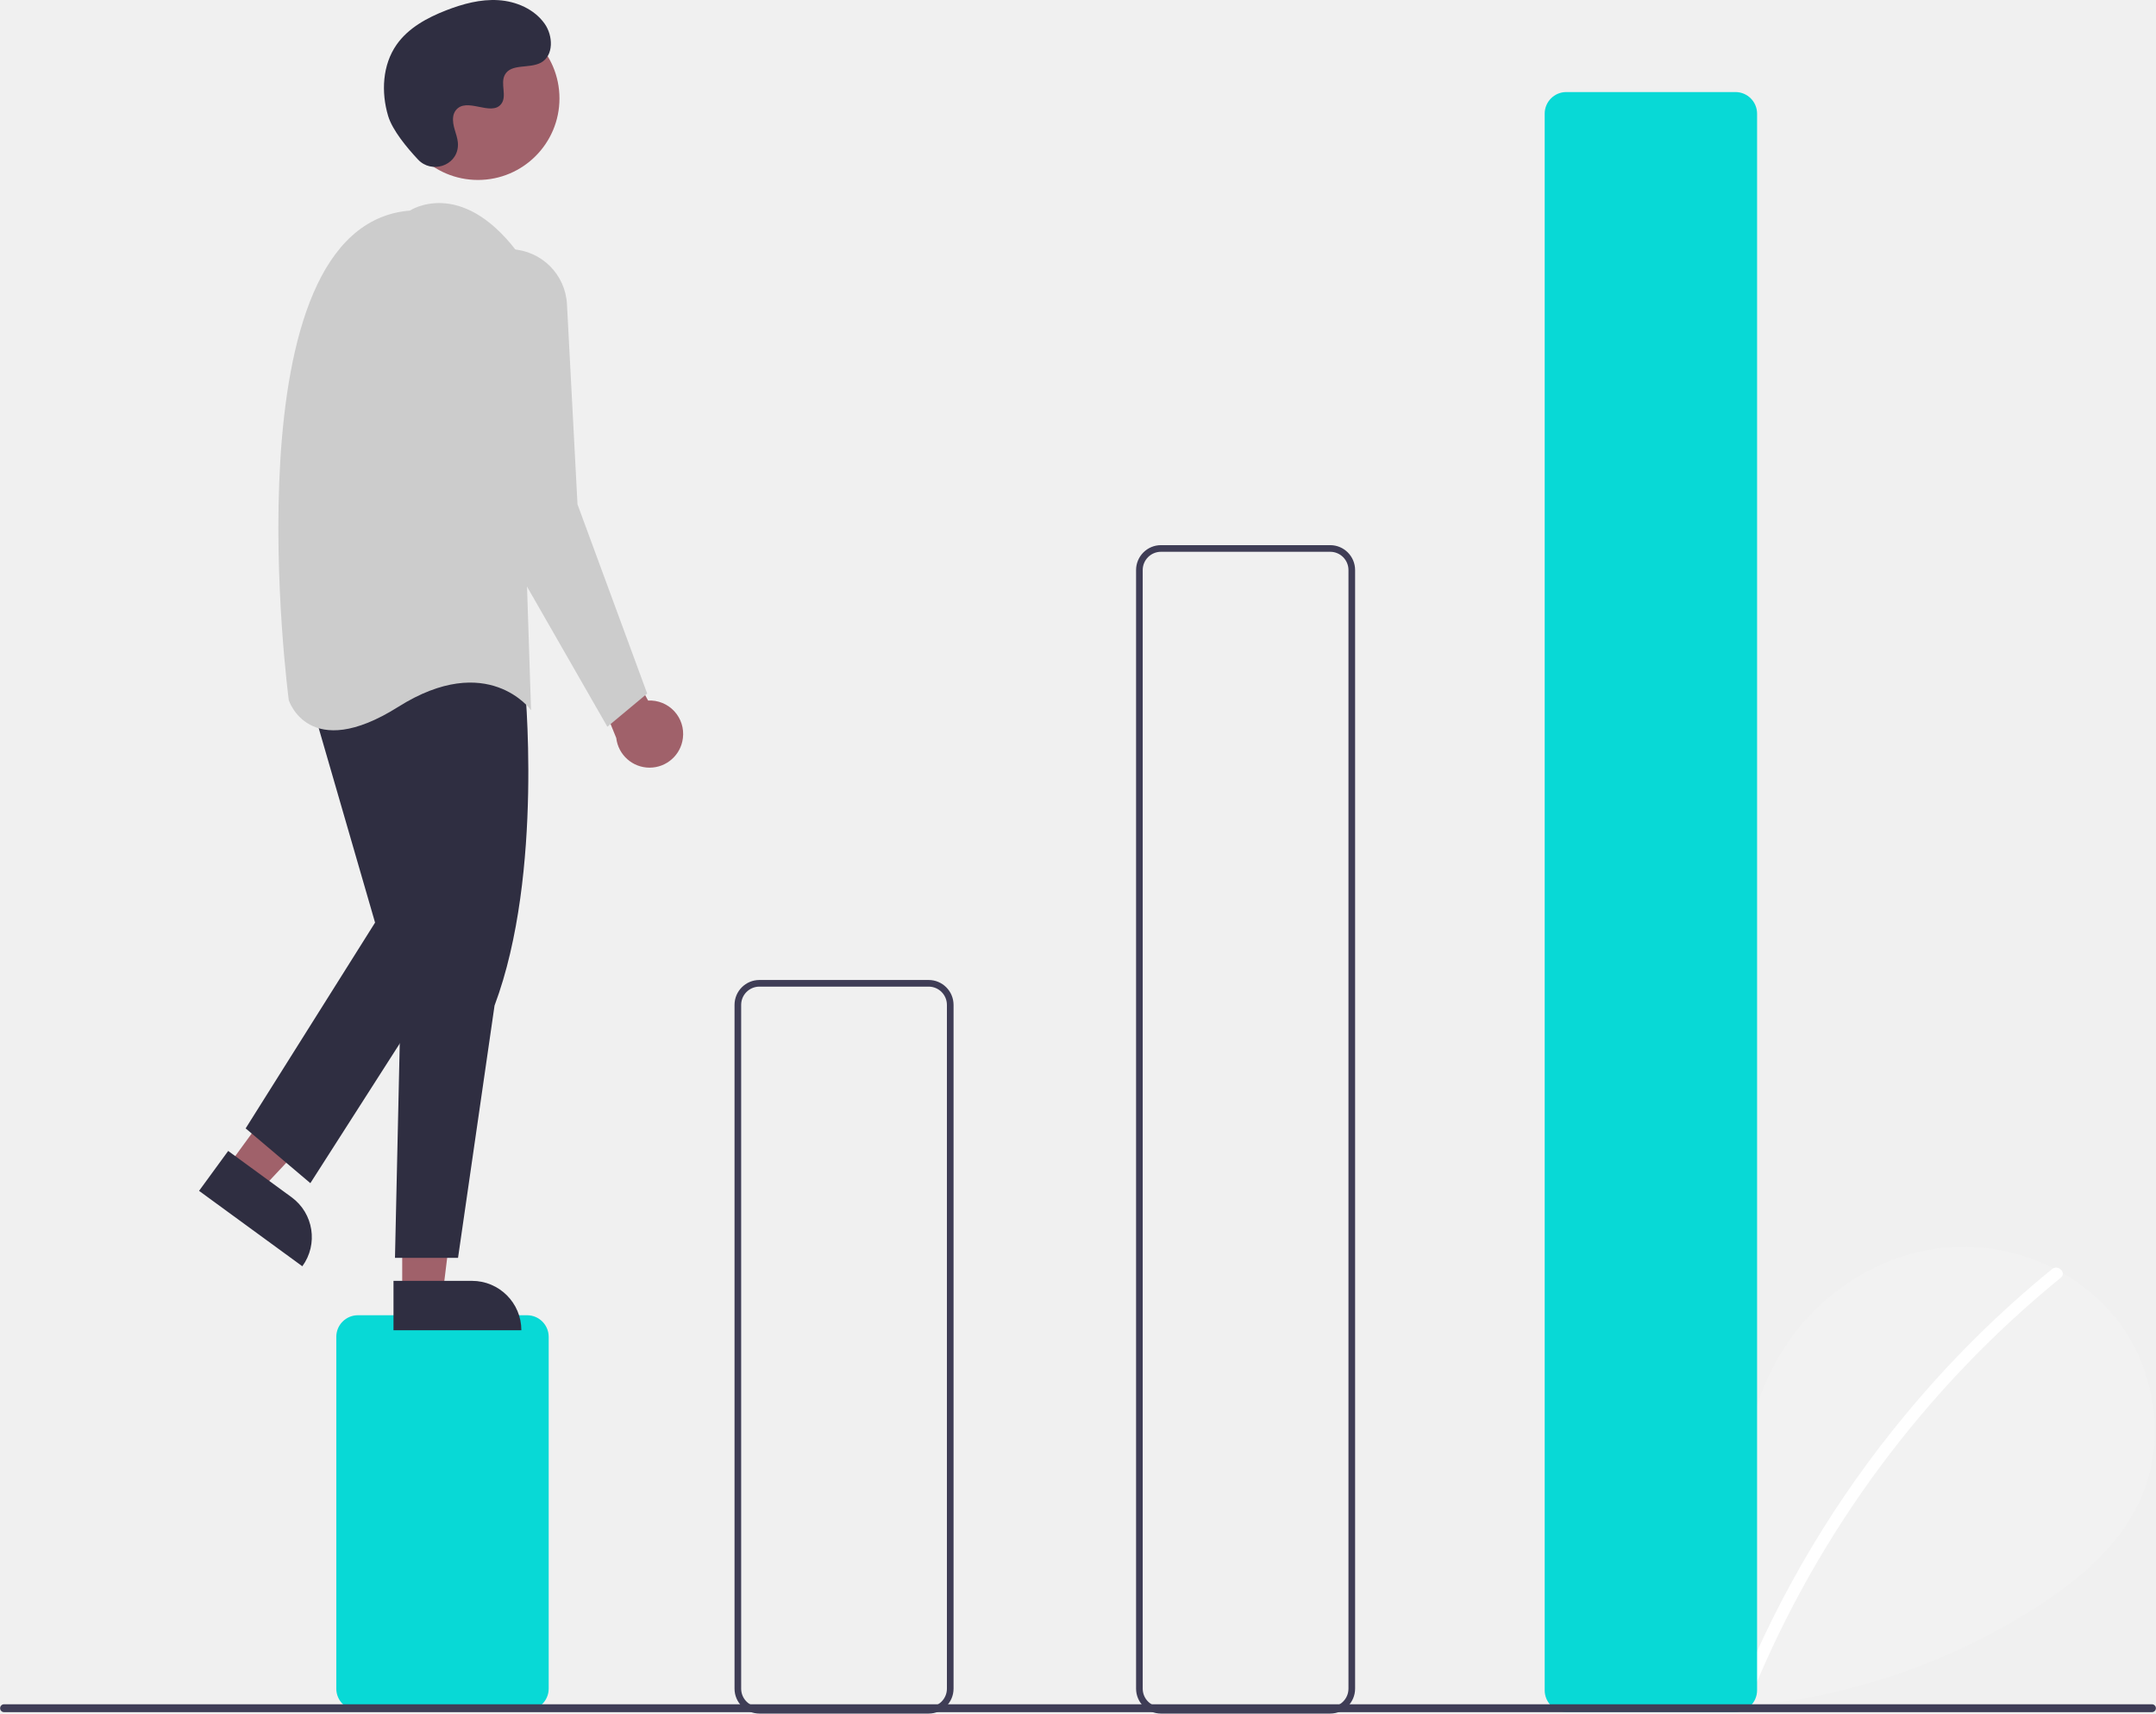
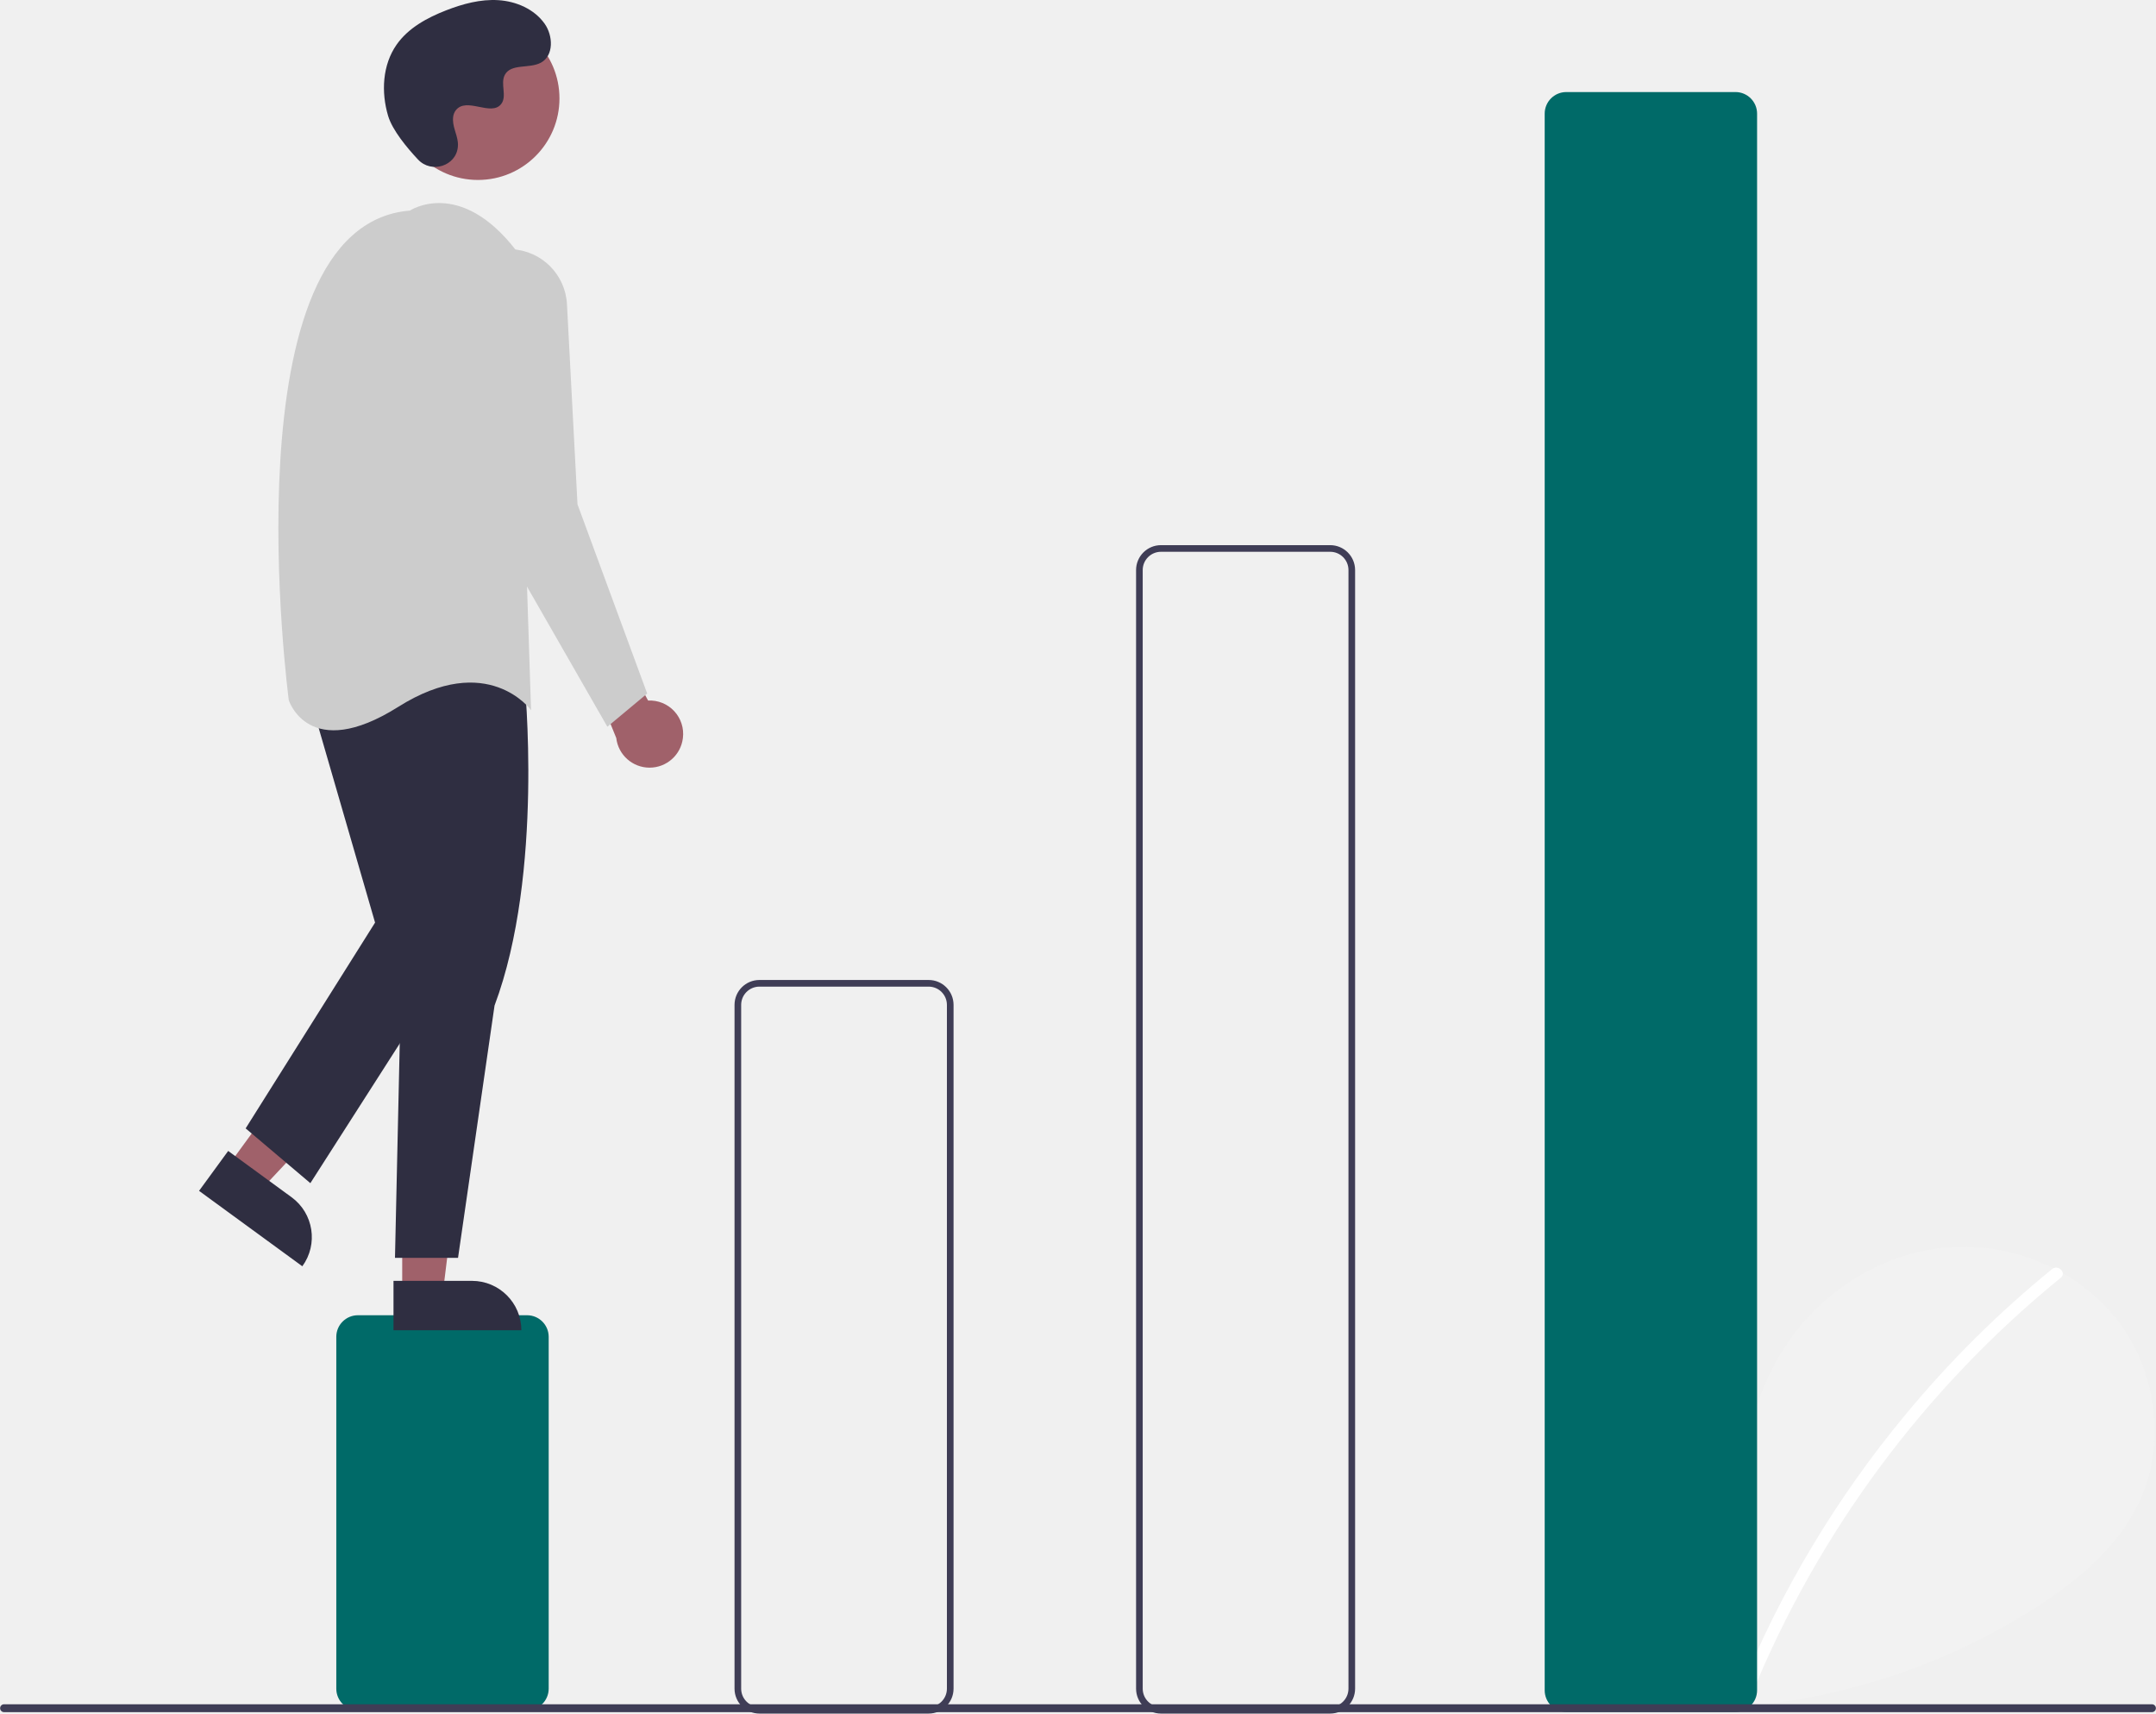
<svg xmlns="http://www.w3.org/2000/svg" data-name="Layer 1" width="649.675" height="516.232" viewBox="0 0 649.675 516.232">
  <path d="M759.796,701.915c-8.993-7.599-14.455-19.602-13.022-31.288s10.305-22.428,21.813-24.91,24.628,4.388,28.123,15.63c1.924-21.674,4.141-44.257,15.664-62.715,10.434-16.713,28.507-28.672,48.093-30.811s40.208,5.941,52.424,21.4,15.206,37.934,6.651,55.682c-6.302,13.075-17.914,22.805-30.079,30.721a194.129,194.129,0,0,1-132.772,29.046" transform="translate(-275.1623 -191.8842)" fill="#f2f2f2" />
  <path d="M893.522,574.209a317.624,317.624,0,0,0-44.264,43.954,318.551,318.551,0,0,0-49.856,83.314c-.898,2.2,2.675,3.158,3.562.982a316.758,316.758,0,0,1,93.17-125.638c1.844-1.502-.783-4.102-2.612-2.612Z" transform="translate(-275.1623 -191.8842)" fill="#fff" />
-   <path d="M434,707.116H383a6.507,6.507,0,0,1-6.5-6.5v-106a6.507,6.507,0,0,1,6.5-6.5h51a6.507,6.507,0,0,1,6.5,6.5v106A6.507,6.507,0,0,1,434,707.116Z" transform="translate(-275.1623 -191.8842)" fill="#08d9d6" />
+   <path d="M434,707.116H383a6.507,6.507,0,0,1-6.5-6.5v-106a6.507,6.507,0,0,1,6.5-6.5h51a6.507,6.507,0,0,1,6.5,6.5v106A6.507,6.507,0,0,1,434,707.116Z" transform="translate(-275.1623 -191.8842)" fill="#006a68" />
  <path d="M555,708.116h-51a7.508,7.508,0,0,1-7.5-7.5v-206a7.508,7.508,0,0,1,7.5-7.5h51a7.508,7.508,0,0,1,7.5,7.5v206A7.508,7.508,0,0,1,555,708.116Zm-51-219a5.506,5.506,0,0,0-5.5,5.5v206a5.506,5.506,0,0,0,5.5,5.5h51a5.506,5.506,0,0,0,5.5-5.5v-206a5.506,5.506,0,0,0-5.5-5.5Z" transform="translate(-275.1623 -191.8842)" fill="#3f3d56" />
  <path d="M676,708.116h-51a7.508,7.508,0,0,1-7.5-7.5v-337a7.508,7.508,0,0,1,7.5-7.5h51a7.508,7.508,0,0,1,7.5,7.5v337A7.508,7.508,0,0,1,676,708.116Zm-51-350a5.506,5.506,0,0,0-5.5,5.5v337a5.506,5.506,0,0,0,5.5,5.5h51a5.506,5.506,0,0,0,5.5-5.5v-337a5.506,5.506,0,0,0-5.5-5.5Z" transform="translate(-275.1623 -191.8842)" fill="#3f3d56" />
-   <path d="M798.129,707.616h-51a6.508,6.508,0,0,1-6.5-6.5v-475a6.508,6.508,0,0,1,6.5-6.5h51a6.508,6.508,0,0,1,6.5,6.5v475A6.508,6.508,0,0,1,798.129,707.616Z" transform="translate(-275.1623 -191.8842)" fill="#08d9d6" />
+   <path d="M798.129,707.616h-51a6.508,6.508,0,0,1-6.5-6.5v-475a6.508,6.508,0,0,1,6.5-6.5h51a6.508,6.508,0,0,1,6.5,6.5v475A6.508,6.508,0,0,1,798.129,707.616Z" transform="translate(-275.1623 -191.8842)" fill="#006a68" />
  <path d="M480.942,414.242a10.056,10.056,0,0,0-10.482-11.309L452.683,370.325l-4,14,12.179,29.886a10.11,10.11,0,0,0,20.08.032Z" transform="translate(-275.1623 -191.8842)" fill="#a0616a" />
  <polygon points="68.816 351.113 78.717 358.342 111.312 323.589 96.698 312.92 68.816 351.113" fill="#a0616a" />
  <path d="M335.827,548.547H374.358a0,0,0,0,1,0,0v14.887a0,0,0,0,1,0,0H350.714a14.887,14.887,0,0,1-14.887-14.887v0A0,0,0,0,1,335.827,548.547Z" transform="translate(38.89227 1022.537) rotate(-143.8685)" fill="#2f2e41" />
  <polygon points="121.201 389.377 133.461 389.376 139.293 342.088 121.199 342.089 121.201 389.377" fill="#a0616a" />
  <path d="M393.737,577.758h38.531a0,0,0,0,1,0,0v14.887a0,0,0,0,1,0,0H408.624a14.887,14.887,0,0,1-14.887-14.887v0A0,0,0,0,1,393.737,577.758Z" transform="translate(550.8686 978.499) rotate(179.9974)" fill="#2f2e41" />
  <path d="M433.183,396.825s6,58-9,98l-11,76h-19l2-90-7-80S403.183,364.825,433.183,396.825Z" transform="translate(-275.1623 -191.8842)" fill="#2f2e41" />
  <polygon points="93.021 208.94 113.021 277.94 74.021 339.94 93.521 356.44 138.021 286.94 125.021 201.94 93.021 208.94" fill="#2f2e41" />
  <circle cx="144.025" cy="29.653" r="24.561" fill="#a0616a" />
  <path d="M398.683,255.325s15-10,32,12l4.5,138.5s-13-18-40-1-33-2-33-2S343.183,259.825,398.683,255.325Z" transform="translate(-275.1623 -191.8842)" fill="#ccc" />
  <path d="M429.473,266.976h0a17.506,17.506,0,0,1,16.537,16.56l3.173,60.289,21,57-12,10-39-68-7.985-55.893A17.506,17.506,0,0,1,429.473,266.976Z" transform="translate(-275.1623 -191.8842)" fill="#ccc" />
  <path d="M401.14,239.961c4.015,4.277,11.472,1.981,11.995-3.862a7.059,7.059,0,0,0-.009-1.363c-.27-2.588-1.765-4.938-1.407-7.671a4.023,4.023,0,0,1,.736-1.883c3.2-4.285,10.711,1.916,13.73-1.962,1.852-2.378-.325-6.123,1.096-8.781,1.875-3.508,7.43-1.778,10.914-3.699,3.876-2.138,3.644-8.084,1.093-11.701-3.111-4.411-8.567-6.765-13.954-7.104s-10.737,1.117-15.767,3.077c-5.715,2.227-11.381,5.305-14.898,10.33-4.277,6.111-4.688,14.326-2.549,21.471C393.421,231.158,397.861,236.468,401.14,239.961Z" transform="translate(-275.1623 -191.8842)" fill="#2f2e41" />
  <path d="M923.647,707.691H276.353a1.191,1.191,0,0,1,0-2.381H923.647a1.191,1.191,0,0,1,0,2.381Z" transform="translate(-275.1623 -191.8842)" fill="#3f3d56" />
</svg>
